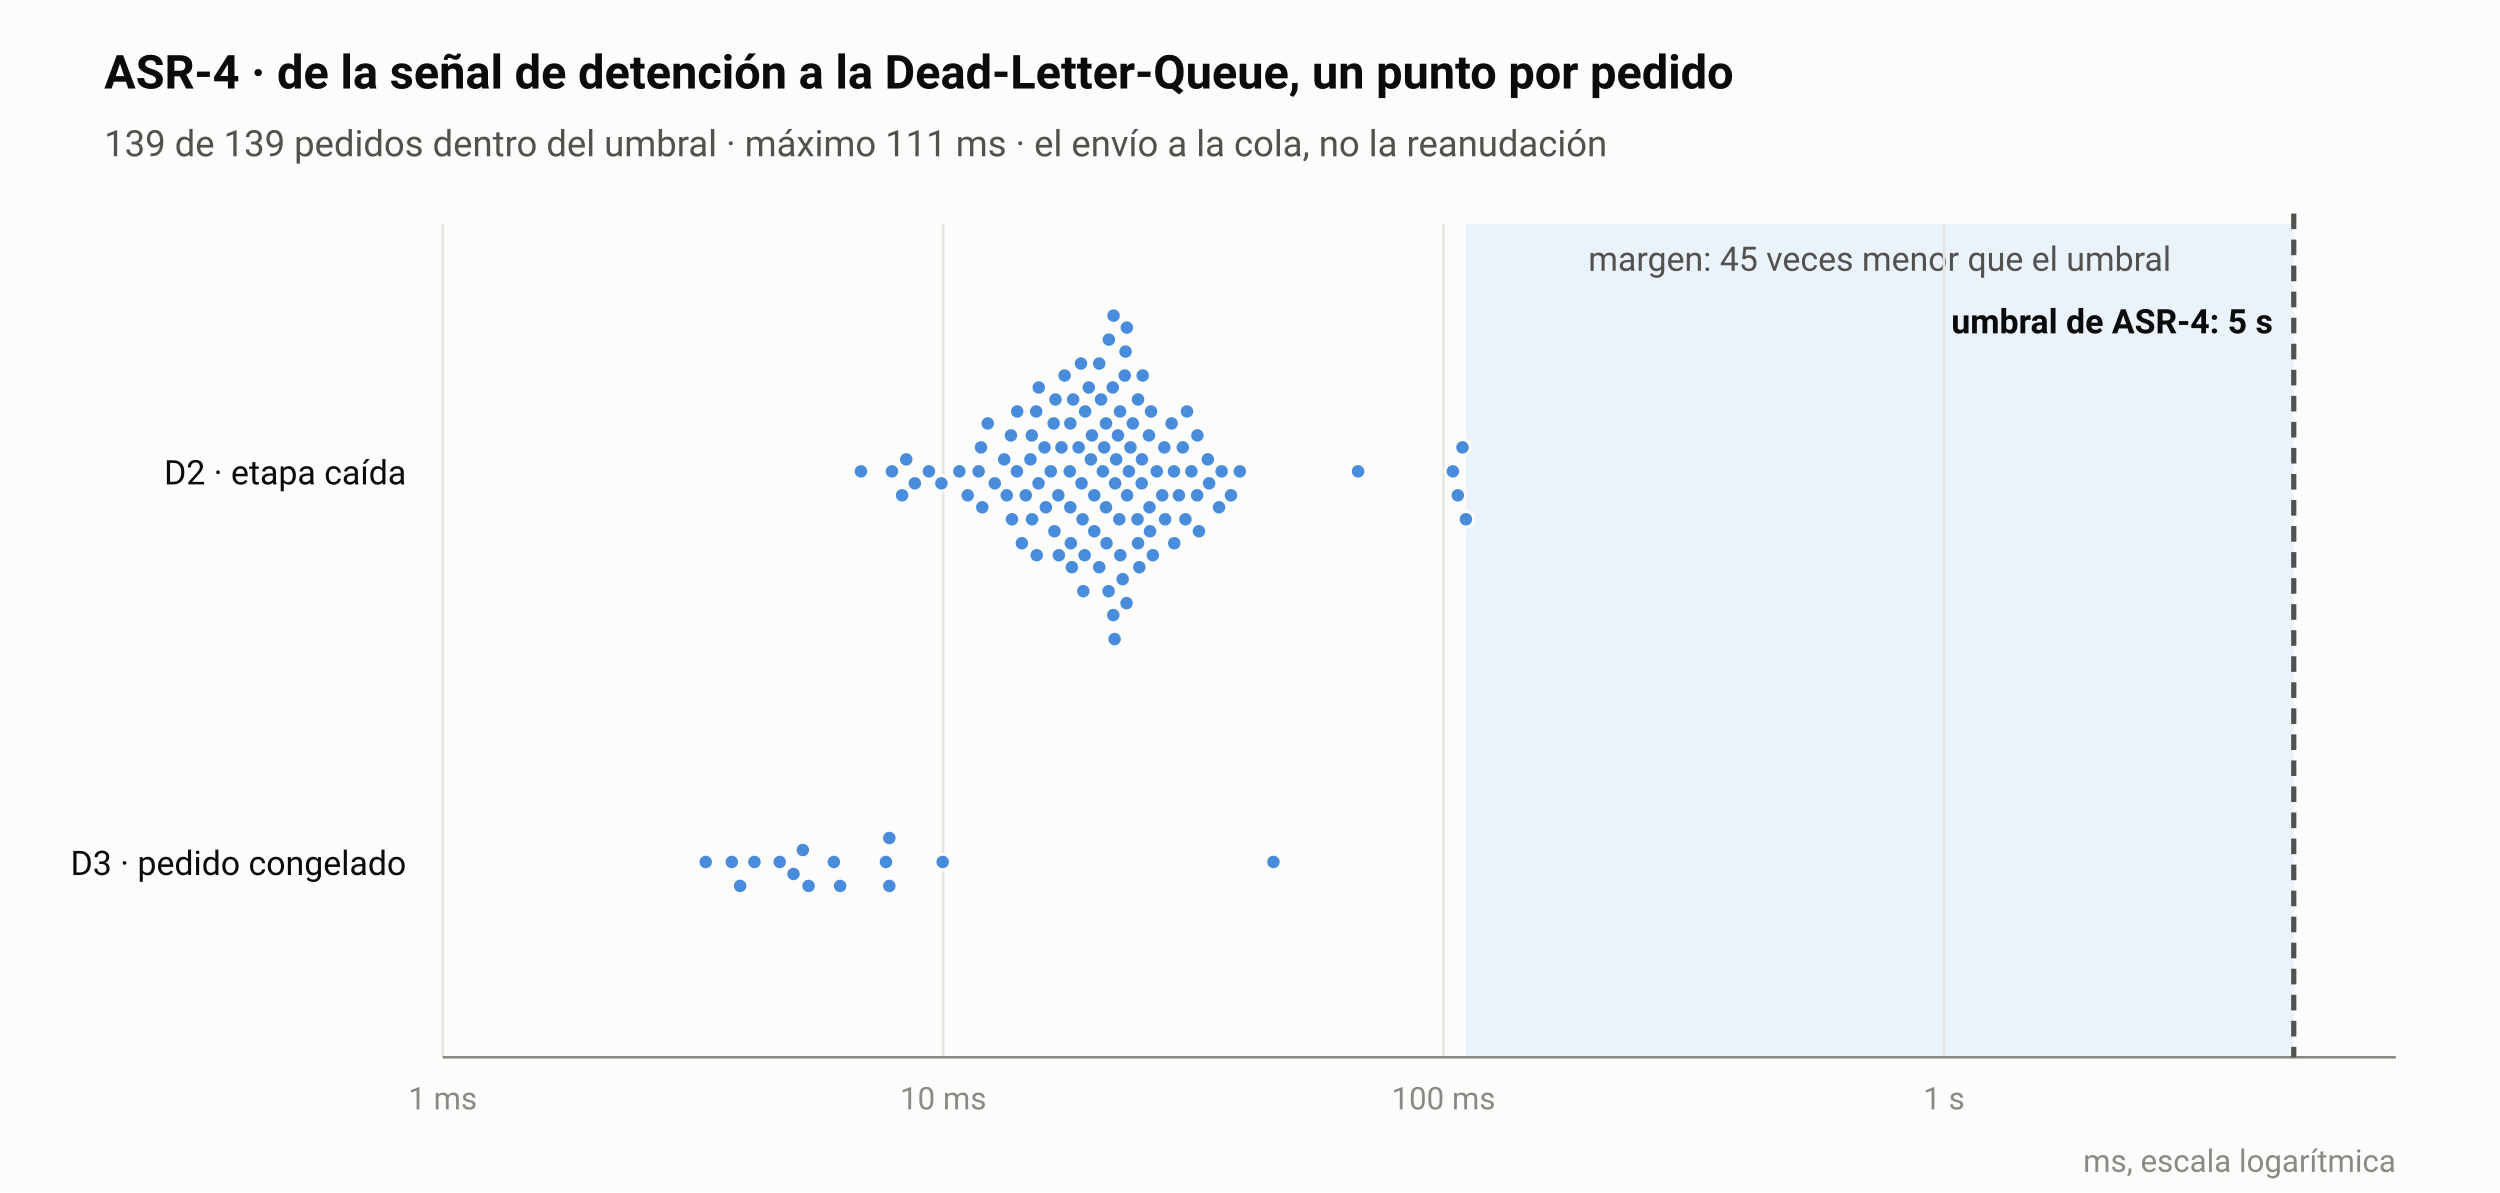
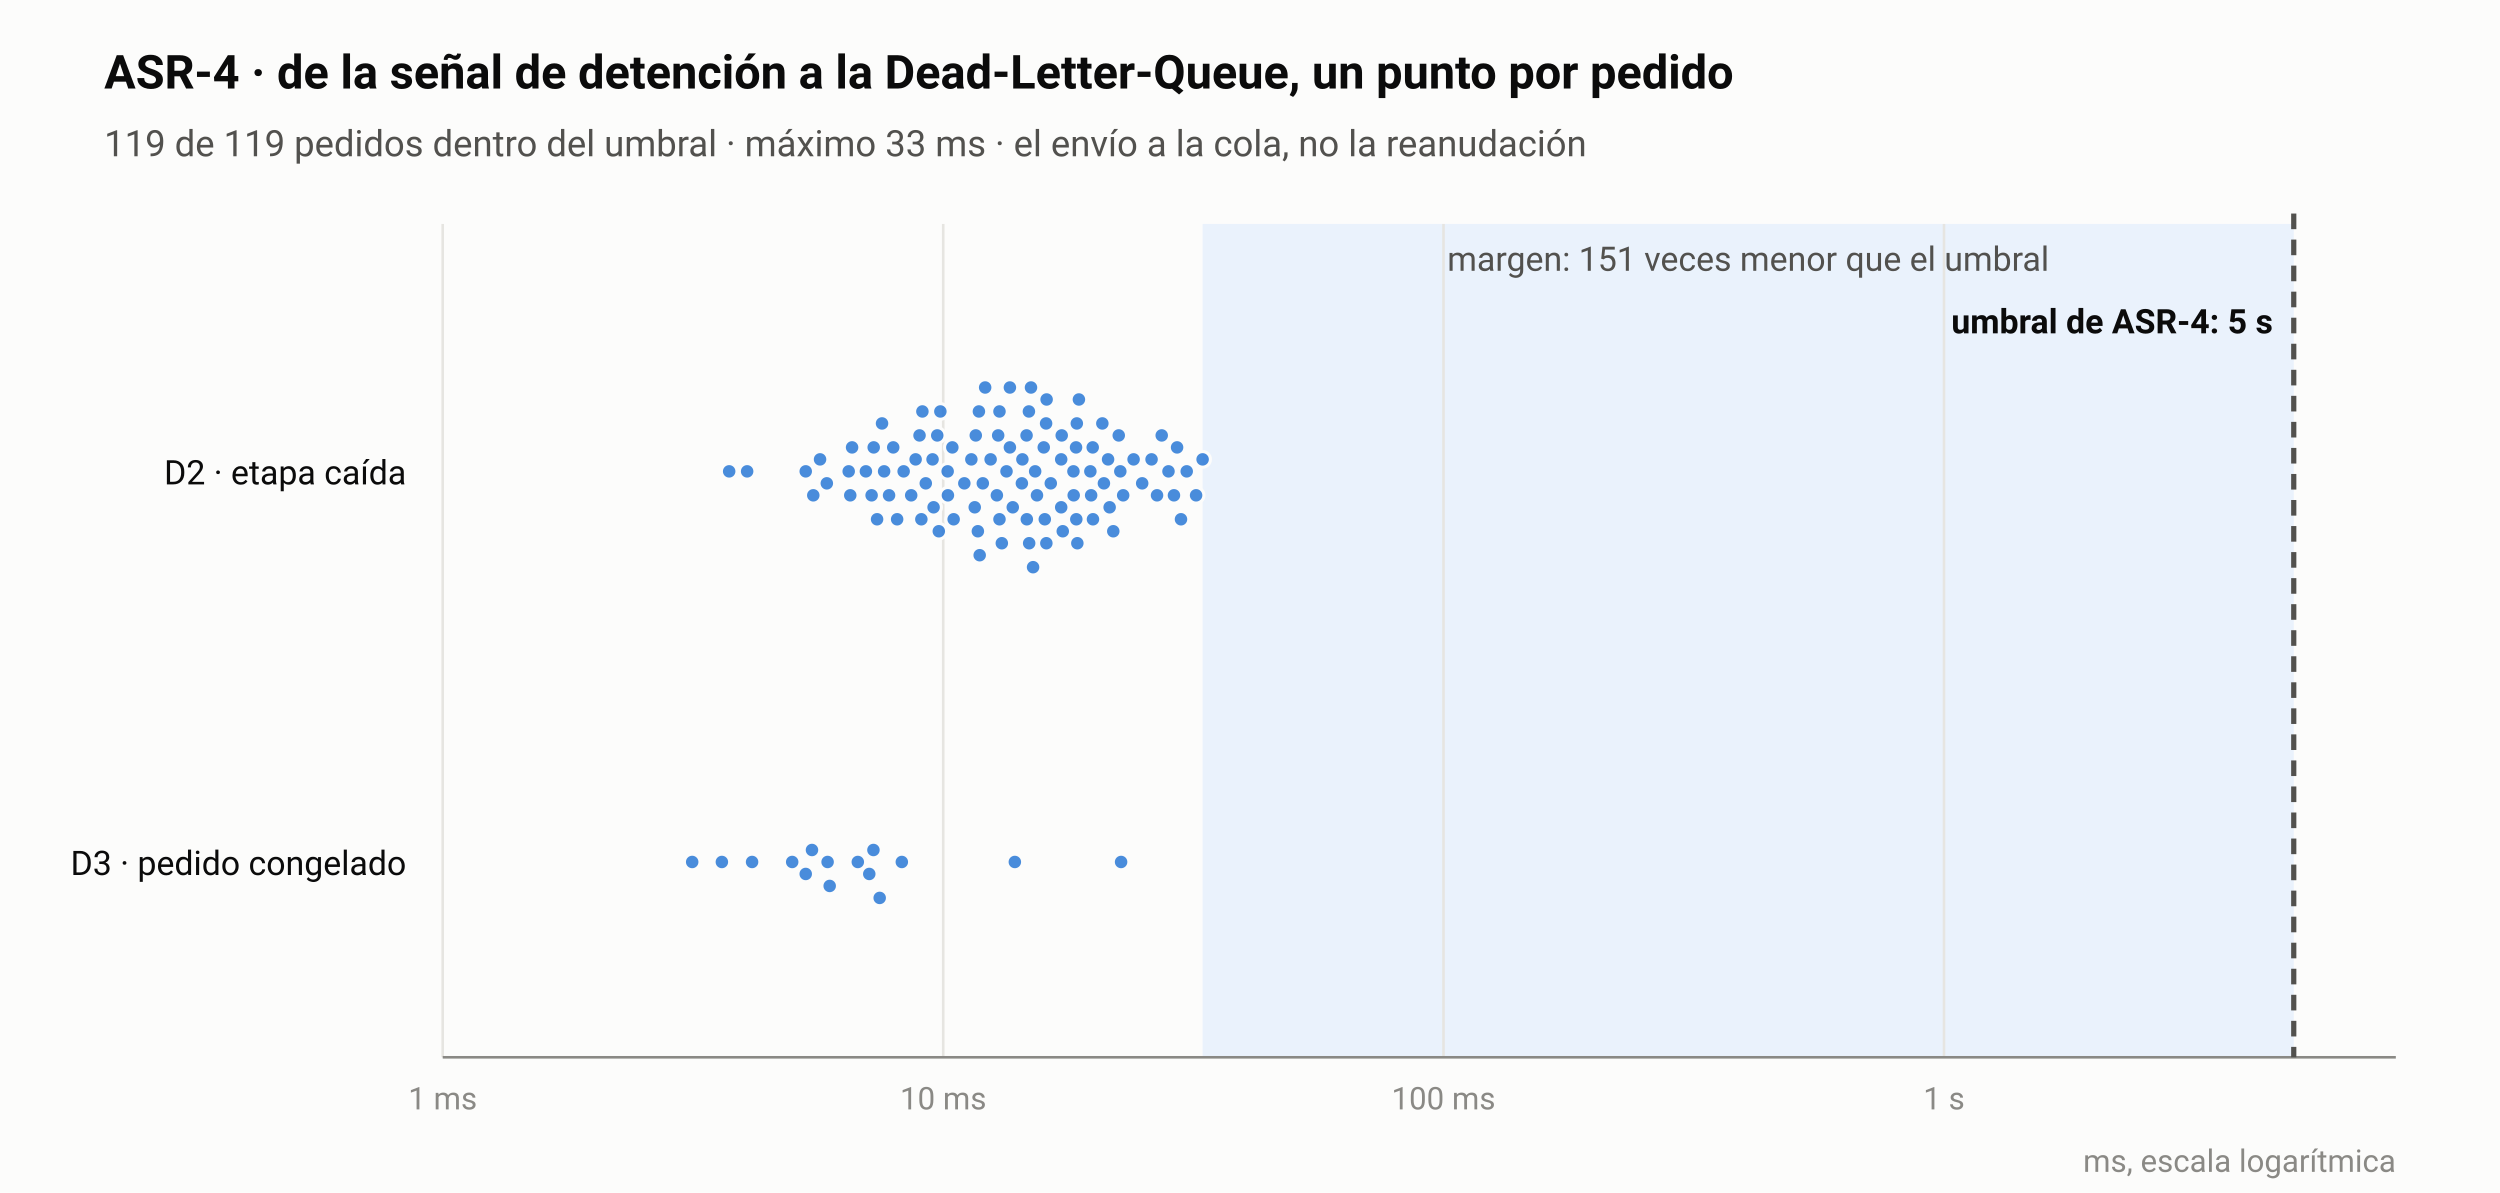
<svg xmlns="http://www.w3.org/2000/svg" viewBox="0 0 960 458" width="960" height="458" font-family="-apple-system, BlinkMacSystemFont, 'Segoe UI', Roboto, sans-serif">
  <rect width="960" height="458" fill="#fcfcfb" />
  <text x="40" y="34" font-size="18" font-weight="600" fill="#0b0b0b">ASR-4 · de la señal de detención a la Dead-Letter-Queue, un punto por pedido</text>
-   <text x="40" y="60" font-size="14" fill="#52514e">139 de 139 pedidos dentro del umbral · máximo 111 ms · el envío a la cola, no la reanudación</text>
-   <rect x="562.9" y="86" width="317.9" height="320" fill="#eaf2fc" />
-   <text x="721.8" y="104" font-size="13" fill="#52514e" text-anchor="middle">margen: 45 veces menor que el umbral</text>
+   <text x="40" y="60" font-size="14" fill="#52514e">119 de 119 pedidos dentro del umbral · máximo 33 ms · el envío a la cola, no la reanudación</text>
+   <rect x="461.8" y="86" width="419.0" height="320" fill="#eaf2fc" />
+   <text x="671.3" y="104" font-size="13" fill="#52514e" text-anchor="middle">margen: 151 veces menor que el umbral</text>
  <line x1="170.0" x2="170.0" y1="86" y2="406" stroke="#e6e5e1" />
  <text x="170.0" y="426" font-size="12" fill="#8a8985" text-anchor="middle">1 ms</text>
  <line x1="362.2" x2="362.2" y1="86" y2="406" stroke="#e6e5e1" />
  <text x="362.2" y="426" font-size="12" fill="#8a8985" text-anchor="middle">10 ms</text>
  <line x1="554.3" x2="554.3" y1="86" y2="406" stroke="#e6e5e1" />
  <text x="554.3" y="426" font-size="12" fill="#8a8985" text-anchor="middle">100 ms</text>
  <line x1="746.5" x2="746.5" y1="86" y2="406" stroke="#e6e5e1" />
  <text x="746.5" y="426" font-size="12" fill="#8a8985" text-anchor="middle">1 s</text>
  <line x1="170" x2="920" y1="406" y2="406" stroke="#8a8985" />
  <text x="920" y="450" font-size="12" fill="#8a8985" text-anchor="end">ms, escala logarítmica</text>
  <line x1="880.8" x2="880.8" y1="82" y2="406" stroke="#52514e" stroke-width="2" stroke-dasharray="6 4" />
  <text x="872.8" y="128" font-size="13" font-weight="600" fill="#0b0b0b" text-anchor="end">umbral de ASR-4: 5 s</text>
  <text x="156" y="186.0" font-size="13" fill="#0b0b0b" text-anchor="end">D2 · etapa caída</text>
-   <circle cx="330.6" cy="181.0" r="3" fill="#2a78d6" fill-opacity="0.85" stroke="#fcfcfb" stroke-width="1.2" />
-   <circle cx="342.5" cy="181.0" r="3" fill="#2a78d6" fill-opacity="0.85" stroke="#fcfcfb" stroke-width="1.2" />
-   <circle cx="346.4" cy="190.2" r="3" fill="#2a78d6" fill-opacity="0.85" stroke="#fcfcfb" stroke-width="1.2" />
-   <circle cx="348.0" cy="176.4" r="3" fill="#2a78d6" fill-opacity="0.85" stroke="#fcfcfb" stroke-width="1.2" />
-   <circle cx="351.3" cy="185.6" r="3" fill="#2a78d6" fill-opacity="0.85" stroke="#fcfcfb" stroke-width="1.2" />
-   <circle cx="356.7" cy="181.0" r="3" fill="#2a78d6" fill-opacity="0.85" stroke="#fcfcfb" stroke-width="1.2" />
-   <circle cx="361.5" cy="185.6" r="3" fill="#2a78d6" fill-opacity="0.85" stroke="#fcfcfb" stroke-width="1.2" />
-   <circle cx="368.4" cy="181.0" r="3" fill="#2a78d6" fill-opacity="0.85" stroke="#fcfcfb" stroke-width="1.2" />
-   <circle cx="371.6" cy="190.2" r="3" fill="#2a78d6" fill-opacity="0.85" stroke="#fcfcfb" stroke-width="1.2" />
-   <circle cx="375.8" cy="181.0" r="3" fill="#2a78d6" fill-opacity="0.85" stroke="#fcfcfb" stroke-width="1.2" />
-   <circle cx="376.7" cy="171.8" r="3" fill="#2a78d6" fill-opacity="0.85" stroke="#fcfcfb" stroke-width="1.2" />
-   <circle cx="377.2" cy="194.8" r="3" fill="#2a78d6" fill-opacity="0.85" stroke="#fcfcfb" stroke-width="1.2" />
-   <circle cx="379.3" cy="162.6" r="3" fill="#2a78d6" fill-opacity="0.85" stroke="#fcfcfb" stroke-width="1.2" />
-   <circle cx="382.0" cy="185.6" r="3" fill="#2a78d6" fill-opacity="0.85" stroke="#fcfcfb" stroke-width="1.2" />
-   <circle cx="385.6" cy="176.4" r="3" fill="#2a78d6" fill-opacity="0.85" stroke="#fcfcfb" stroke-width="1.2" />
-   <circle cx="386.6" cy="190.2" r="3" fill="#2a78d6" fill-opacity="0.85" stroke="#fcfcfb" stroke-width="1.2" />
-   <circle cx="388.2" cy="167.2" r="3" fill="#2a78d6" fill-opacity="0.85" stroke="#fcfcfb" stroke-width="1.2" />
-   <circle cx="388.6" cy="199.4" r="3" fill="#2a78d6" fill-opacity="0.85" stroke="#fcfcfb" stroke-width="1.2" />
-   <circle cx="390.5" cy="181.0" r="3" fill="#2a78d6" fill-opacity="0.85" stroke="#fcfcfb" stroke-width="1.2" />
-   <circle cx="390.6" cy="158.0" r="3" fill="#2a78d6" fill-opacity="0.85" stroke="#fcfcfb" stroke-width="1.2" />
-   <circle cx="392.4" cy="208.6" r="3" fill="#2a78d6" fill-opacity="0.85" stroke="#fcfcfb" stroke-width="1.2" />
-   <circle cx="393.9" cy="190.2" r="3" fill="#2a78d6" fill-opacity="0.85" stroke="#fcfcfb" stroke-width="1.2" />
-   <circle cx="395.7" cy="176.4" r="3" fill="#2a78d6" fill-opacity="0.85" stroke="#fcfcfb" stroke-width="1.2" />
-   <circle cx="396.2" cy="167.2" r="3" fill="#2a78d6" fill-opacity="0.85" stroke="#fcfcfb" stroke-width="1.2" />
-   <circle cx="396.3" cy="199.4" r="3" fill="#2a78d6" fill-opacity="0.85" stroke="#fcfcfb" stroke-width="1.2" />
-   <circle cx="397.9" cy="158.0" r="3" fill="#2a78d6" fill-opacity="0.85" stroke="#fcfcfb" stroke-width="1.2" />
-   <circle cx="398.1" cy="213.2" r="3" fill="#2a78d6" fill-opacity="0.85" stroke="#fcfcfb" stroke-width="1.2" />
-   <circle cx="398.8" cy="185.6" r="3" fill="#2a78d6" fill-opacity="0.85" stroke="#fcfcfb" stroke-width="1.2" />
-   <circle cx="398.9" cy="148.8" r="3" fill="#2a78d6" fill-opacity="0.85" stroke="#fcfcfb" stroke-width="1.2" />
-   <circle cx="401.1" cy="171.8" r="3" fill="#2a78d6" fill-opacity="0.85" stroke="#fcfcfb" stroke-width="1.2" />
-   <circle cx="401.6" cy="194.8" r="3" fill="#2a78d6" fill-opacity="0.85" stroke="#fcfcfb" stroke-width="1.2" />
-   <circle cx="403.5" cy="181.0" r="3" fill="#2a78d6" fill-opacity="0.85" stroke="#fcfcfb" stroke-width="1.2" />
-   <circle cx="404.6" cy="162.6" r="3" fill="#2a78d6" fill-opacity="0.85" stroke="#fcfcfb" stroke-width="1.2" />
-   <circle cx="404.9" cy="204.0" r="3" fill="#2a78d6" fill-opacity="0.85" stroke="#fcfcfb" stroke-width="1.2" />
-   <circle cx="405.3" cy="153.4" r="3" fill="#2a78d6" fill-opacity="0.85" stroke="#fcfcfb" stroke-width="1.2" />
-   <circle cx="406.4" cy="190.2" r="3" fill="#2a78d6" fill-opacity="0.85" stroke="#fcfcfb" stroke-width="1.2" />
-   <circle cx="406.6" cy="213.2" r="3" fill="#2a78d6" fill-opacity="0.85" stroke="#fcfcfb" stroke-width="1.2" />
-   <circle cx="407.6" cy="171.8" r="3" fill="#2a78d6" fill-opacity="0.85" stroke="#fcfcfb" stroke-width="1.2" />
-   <circle cx="408.8" cy="144.2" r="3" fill="#2a78d6" fill-opacity="0.85" stroke="#fcfcfb" stroke-width="1.2" />
-   <circle cx="410.8" cy="181.0" r="3" fill="#2a78d6" fill-opacity="0.85" stroke="#fcfcfb" stroke-width="1.2" />
-   <circle cx="411.0" cy="194.8" r="3" fill="#2a78d6" fill-opacity="0.85" stroke="#fcfcfb" stroke-width="1.2" />
-   <circle cx="411.0" cy="162.6" r="3" fill="#2a78d6" fill-opacity="0.85" stroke="#fcfcfb" stroke-width="1.2" />
-   <circle cx="411.2" cy="208.6" r="3" fill="#2a78d6" fill-opacity="0.85" stroke="#fcfcfb" stroke-width="1.2" />
-   <circle cx="411.6" cy="217.8" r="3" fill="#2a78d6" fill-opacity="0.85" stroke="#fcfcfb" stroke-width="1.2" />
-   <circle cx="412.1" cy="153.4" r="3" fill="#2a78d6" fill-opacity="0.85" stroke="#fcfcfb" stroke-width="1.2" />
-   <circle cx="414.2" cy="171.8" r="3" fill="#2a78d6" fill-opacity="0.85" stroke="#fcfcfb" stroke-width="1.2" />
-   <circle cx="415.1" cy="139.6" r="3" fill="#2a78d6" fill-opacity="0.85" stroke="#fcfcfb" stroke-width="1.2" />
-   <circle cx="415.3" cy="185.6" r="3" fill="#2a78d6" fill-opacity="0.85" stroke="#fcfcfb" stroke-width="1.2" />
-   <circle cx="415.7" cy="199.4" r="3" fill="#2a78d6" fill-opacity="0.85" stroke="#fcfcfb" stroke-width="1.2" />
-   <circle cx="416.0" cy="227.0" r="3" fill="#2a78d6" fill-opacity="0.85" stroke="#fcfcfb" stroke-width="1.2" />
-   <circle cx="416.5" cy="213.2" r="3" fill="#2a78d6" fill-opacity="0.85" stroke="#fcfcfb" stroke-width="1.2" />
-   <circle cx="416.7" cy="158.0" r="3" fill="#2a78d6" fill-opacity="0.85" stroke="#fcfcfb" stroke-width="1.2" />
-   <circle cx="418.1" cy="148.8" r="3" fill="#2a78d6" fill-opacity="0.85" stroke="#fcfcfb" stroke-width="1.2" />
-   <circle cx="418.9" cy="176.4" r="3" fill="#2a78d6" fill-opacity="0.85" stroke="#fcfcfb" stroke-width="1.2" />
-   <circle cx="419.3" cy="167.2" r="3" fill="#2a78d6" fill-opacity="0.85" stroke="#fcfcfb" stroke-width="1.2" />
-   <circle cx="420.2" cy="190.2" r="3" fill="#2a78d6" fill-opacity="0.85" stroke="#fcfcfb" stroke-width="1.2" />
-   <circle cx="420.2" cy="204.0" r="3" fill="#2a78d6" fill-opacity="0.85" stroke="#fcfcfb" stroke-width="1.2" />
-   <circle cx="422.1" cy="217.8" r="3" fill="#2a78d6" fill-opacity="0.85" stroke="#fcfcfb" stroke-width="1.2" />
-   <circle cx="422.1" cy="139.6" r="3" fill="#2a78d6" fill-opacity="0.85" stroke="#fcfcfb" stroke-width="1.2" />
-   <circle cx="422.8" cy="153.4" r="3" fill="#2a78d6" fill-opacity="0.85" stroke="#fcfcfb" stroke-width="1.2" />
-   <circle cx="423.5" cy="181.0" r="3" fill="#2a78d6" fill-opacity="0.85" stroke="#fcfcfb" stroke-width="1.2" />
-   <circle cx="424.0" cy="171.8" r="3" fill="#2a78d6" fill-opacity="0.85" stroke="#fcfcfb" stroke-width="1.2" />
-   <circle cx="424.7" cy="194.8" r="3" fill="#2a78d6" fill-opacity="0.85" stroke="#fcfcfb" stroke-width="1.2" />
-   <circle cx="424.7" cy="162.6" r="3" fill="#2a78d6" fill-opacity="0.85" stroke="#fcfcfb" stroke-width="1.2" />
-   <circle cx="424.9" cy="208.6" r="3" fill="#2a78d6" fill-opacity="0.85" stroke="#fcfcfb" stroke-width="1.2" />
-   <circle cx="425.7" cy="227.0" r="3" fill="#2a78d6" fill-opacity="0.85" stroke="#fcfcfb" stroke-width="1.2" />
-   <circle cx="425.8" cy="130.4" r="3" fill="#2a78d6" fill-opacity="0.85" stroke="#fcfcfb" stroke-width="1.2" />
-   <circle cx="427.3" cy="148.8" r="3" fill="#2a78d6" fill-opacity="0.85" stroke="#fcfcfb" stroke-width="1.2" />
-   <circle cx="427.5" cy="236.2" r="3" fill="#2a78d6" fill-opacity="0.85" stroke="#fcfcfb" stroke-width="1.2" />
-   <circle cx="427.6" cy="121.2" r="3" fill="#2a78d6" fill-opacity="0.85" stroke="#fcfcfb" stroke-width="1.2" />
-   <circle cx="428.0" cy="245.4" r="3" fill="#2a78d6" fill-opacity="0.85" stroke="#fcfcfb" stroke-width="1.2" />
-   <circle cx="428.2" cy="185.6" r="3" fill="#2a78d6" fill-opacity="0.85" stroke="#fcfcfb" stroke-width="1.2" />
-   <circle cx="428.6" cy="176.4" r="3" fill="#2a78d6" fill-opacity="0.85" stroke="#fcfcfb" stroke-width="1.2" />
-   <circle cx="429.3" cy="167.2" r="3" fill="#2a78d6" fill-opacity="0.85" stroke="#fcfcfb" stroke-width="1.2" />
-   <circle cx="429.8" cy="199.4" r="3" fill="#2a78d6" fill-opacity="0.85" stroke="#fcfcfb" stroke-width="1.2" />
-   <circle cx="430.1" cy="158.0" r="3" fill="#2a78d6" fill-opacity="0.85" stroke="#fcfcfb" stroke-width="1.2" />
-   <circle cx="430.2" cy="213.2" r="3" fill="#2a78d6" fill-opacity="0.85" stroke="#fcfcfb" stroke-width="1.2" />
-   <circle cx="431.1" cy="222.4" r="3" fill="#2a78d6" fill-opacity="0.85" stroke="#fcfcfb" stroke-width="1.2" />
-   <circle cx="431.9" cy="144.2" r="3" fill="#2a78d6" fill-opacity="0.85" stroke="#fcfcfb" stroke-width="1.2" />
-   <circle cx="432.2" cy="135.0" r="3" fill="#2a78d6" fill-opacity="0.85" stroke="#fcfcfb" stroke-width="1.2" />
-   <circle cx="432.6" cy="231.6" r="3" fill="#2a78d6" fill-opacity="0.85" stroke="#fcfcfb" stroke-width="1.2" />
-   <circle cx="432.7" cy="125.8" r="3" fill="#2a78d6" fill-opacity="0.85" stroke="#fcfcfb" stroke-width="1.2" />
-   <circle cx="432.8" cy="190.2" r="3" fill="#2a78d6" fill-opacity="0.85" stroke="#fcfcfb" stroke-width="1.2" />
-   <circle cx="433.5" cy="181.0" r="3" fill="#2a78d6" fill-opacity="0.85" stroke="#fcfcfb" stroke-width="1.2" />
-   <circle cx="434.1" cy="171.8" r="3" fill="#2a78d6" fill-opacity="0.85" stroke="#fcfcfb" stroke-width="1.2" />
-   <circle cx="435.0" cy="162.6" r="3" fill="#2a78d6" fill-opacity="0.85" stroke="#fcfcfb" stroke-width="1.2" />
-   <circle cx="436.8" cy="199.4" r="3" fill="#2a78d6" fill-opacity="0.85" stroke="#fcfcfb" stroke-width="1.2" />
-   <circle cx="437.0" cy="208.6" r="3" fill="#2a78d6" fill-opacity="0.85" stroke="#fcfcfb" stroke-width="1.2" />
-   <circle cx="437.0" cy="153.4" r="3" fill="#2a78d6" fill-opacity="0.85" stroke="#fcfcfb" stroke-width="1.2" />
-   <circle cx="437.5" cy="217.8" r="3" fill="#2a78d6" fill-opacity="0.85" stroke="#fcfcfb" stroke-width="1.2" />
-   <circle cx="438.4" cy="185.6" r="3" fill="#2a78d6" fill-opacity="0.85" stroke="#fcfcfb" stroke-width="1.2" />
-   <circle cx="438.5" cy="176.4" r="3" fill="#2a78d6" fill-opacity="0.85" stroke="#fcfcfb" stroke-width="1.2" />
-   <circle cx="438.8" cy="144.2" r="3" fill="#2a78d6" fill-opacity="0.85" stroke="#fcfcfb" stroke-width="1.2" />
-   <circle cx="441.2" cy="167.2" r="3" fill="#2a78d6" fill-opacity="0.85" stroke="#fcfcfb" stroke-width="1.2" />
-   <circle cx="441.4" cy="194.8" r="3" fill="#2a78d6" fill-opacity="0.85" stroke="#fcfcfb" stroke-width="1.2" />
-   <circle cx="441.6" cy="204.0" r="3" fill="#2a78d6" fill-opacity="0.85" stroke="#fcfcfb" stroke-width="1.2" />
-   <circle cx="442.0" cy="158.0" r="3" fill="#2a78d6" fill-opacity="0.85" stroke="#fcfcfb" stroke-width="1.2" />
-   <circle cx="442.7" cy="213.2" r="3" fill="#2a78d6" fill-opacity="0.85" stroke="#fcfcfb" stroke-width="1.2" />
-   <circle cx="444.2" cy="181.0" r="3" fill="#2a78d6" fill-opacity="0.85" stroke="#fcfcfb" stroke-width="1.2" />
-   <circle cx="446.3" cy="190.2" r="3" fill="#2a78d6" fill-opacity="0.85" stroke="#fcfcfb" stroke-width="1.2" />
-   <circle cx="447.1" cy="171.8" r="3" fill="#2a78d6" fill-opacity="0.85" stroke="#fcfcfb" stroke-width="1.2" />
-   <circle cx="447.4" cy="199.4" r="3" fill="#2a78d6" fill-opacity="0.85" stroke="#fcfcfb" stroke-width="1.2" />
-   <circle cx="449.9" cy="162.6" r="3" fill="#2a78d6" fill-opacity="0.85" stroke="#fcfcfb" stroke-width="1.2" />
-   <circle cx="450.8" cy="181.0" r="3" fill="#2a78d6" fill-opacity="0.85" stroke="#fcfcfb" stroke-width="1.2" />
-   <circle cx="450.9" cy="208.6" r="3" fill="#2a78d6" fill-opacity="0.85" stroke="#fcfcfb" stroke-width="1.2" />
-   <circle cx="452.7" cy="190.2" r="3" fill="#2a78d6" fill-opacity="0.85" stroke="#fcfcfb" stroke-width="1.2" />
-   <circle cx="454.2" cy="171.8" r="3" fill="#2a78d6" fill-opacity="0.85" stroke="#fcfcfb" stroke-width="1.2" />
-   <circle cx="455.2" cy="199.4" r="3" fill="#2a78d6" fill-opacity="0.85" stroke="#fcfcfb" stroke-width="1.2" />
-   <circle cx="455.8" cy="158.0" r="3" fill="#2a78d6" fill-opacity="0.85" stroke="#fcfcfb" stroke-width="1.2" />
-   <circle cx="457.5" cy="181.0" r="3" fill="#2a78d6" fill-opacity="0.85" stroke="#fcfcfb" stroke-width="1.2" />
-   <circle cx="459.7" cy="190.2" r="3" fill="#2a78d6" fill-opacity="0.85" stroke="#fcfcfb" stroke-width="1.2" />
-   <circle cx="459.8" cy="167.2" r="3" fill="#2a78d6" fill-opacity="0.85" stroke="#fcfcfb" stroke-width="1.2" />
-   <circle cx="460.4" cy="204.0" r="3" fill="#2a78d6" fill-opacity="0.85" stroke="#fcfcfb" stroke-width="1.2" />
-   <circle cx="463.8" cy="176.4" r="3" fill="#2a78d6" fill-opacity="0.85" stroke="#fcfcfb" stroke-width="1.2" />
-   <circle cx="464.3" cy="185.6" r="3" fill="#2a78d6" fill-opacity="0.85" stroke="#fcfcfb" stroke-width="1.2" />
-   <circle cx="468.1" cy="194.8" r="3" fill="#2a78d6" fill-opacity="0.85" stroke="#fcfcfb" stroke-width="1.2" />
-   <circle cx="469.1" cy="181.0" r="3" fill="#2a78d6" fill-opacity="0.85" stroke="#fcfcfb" stroke-width="1.2" />
-   <circle cx="472.7" cy="190.2" r="3" fill="#2a78d6" fill-opacity="0.85" stroke="#fcfcfb" stroke-width="1.2" />
-   <circle cx="476.1" cy="181.0" r="3" fill="#2a78d6" fill-opacity="0.85" stroke="#fcfcfb" stroke-width="1.2" />
-   <circle cx="521.5" cy="181.0" r="3" fill="#2a78d6" fill-opacity="0.85" stroke="#fcfcfb" stroke-width="1.2" />
-   <circle cx="557.9" cy="181.0" r="3" fill="#2a78d6" fill-opacity="0.85" stroke="#fcfcfb" stroke-width="1.2" />
-   <circle cx="559.8" cy="190.2" r="3" fill="#2a78d6" fill-opacity="0.85" stroke="#fcfcfb" stroke-width="1.2" />
-   <circle cx="561.6" cy="171.8" r="3" fill="#2a78d6" fill-opacity="0.85" stroke="#fcfcfb" stroke-width="1.2" />
-   <circle cx="562.9" cy="199.4" r="3" fill="#2a78d6" fill-opacity="0.85" stroke="#fcfcfb" stroke-width="1.2" />
+   <circle cx="280.0" cy="181.0" r="3" fill="#2a78d6" fill-opacity="0.85" stroke="#fcfcfb" stroke-width="1.2" />
+   <circle cx="286.9" cy="181.0" r="3" fill="#2a78d6" fill-opacity="0.85" stroke="#fcfcfb" stroke-width="1.2" />
+   <circle cx="309.4" cy="181.0" r="3" fill="#2a78d6" fill-opacity="0.85" stroke="#fcfcfb" stroke-width="1.2" />
+   <circle cx="312.3" cy="190.2" r="3" fill="#2a78d6" fill-opacity="0.85" stroke="#fcfcfb" stroke-width="1.2" />
+   <circle cx="314.9" cy="176.4" r="3" fill="#2a78d6" fill-opacity="0.85" stroke="#fcfcfb" stroke-width="1.2" />
+   <circle cx="317.5" cy="185.6" r="3" fill="#2a78d6" fill-opacity="0.85" stroke="#fcfcfb" stroke-width="1.2" />
+   <circle cx="325.9" cy="181.0" r="3" fill="#2a78d6" fill-opacity="0.85" stroke="#fcfcfb" stroke-width="1.2" />
+   <circle cx="326.5" cy="190.2" r="3" fill="#2a78d6" fill-opacity="0.85" stroke="#fcfcfb" stroke-width="1.2" />
+   <circle cx="327.2" cy="171.8" r="3" fill="#2a78d6" fill-opacity="0.85" stroke="#fcfcfb" stroke-width="1.2" />
+   <circle cx="332.5" cy="181.0" r="3" fill="#2a78d6" fill-opacity="0.85" stroke="#fcfcfb" stroke-width="1.2" />
+   <circle cx="334.7" cy="190.2" r="3" fill="#2a78d6" fill-opacity="0.85" stroke="#fcfcfb" stroke-width="1.2" />
+   <circle cx="335.5" cy="171.8" r="3" fill="#2a78d6" fill-opacity="0.85" stroke="#fcfcfb" stroke-width="1.2" />
+   <circle cx="336.8" cy="199.4" r="3" fill="#2a78d6" fill-opacity="0.85" stroke="#fcfcfb" stroke-width="1.2" />
+   <circle cx="338.7" cy="162.6" r="3" fill="#2a78d6" fill-opacity="0.85" stroke="#fcfcfb" stroke-width="1.2" />
+   <circle cx="339.5" cy="181.0" r="3" fill="#2a78d6" fill-opacity="0.85" stroke="#fcfcfb" stroke-width="1.2" />
+   <circle cx="341.4" cy="190.2" r="3" fill="#2a78d6" fill-opacity="0.85" stroke="#fcfcfb" stroke-width="1.2" />
+   <circle cx="343.0" cy="171.8" r="3" fill="#2a78d6" fill-opacity="0.85" stroke="#fcfcfb" stroke-width="1.2" />
+   <circle cx="344.5" cy="199.4" r="3" fill="#2a78d6" fill-opacity="0.85" stroke="#fcfcfb" stroke-width="1.2" />
+   <circle cx="347.0" cy="181.0" r="3" fill="#2a78d6" fill-opacity="0.85" stroke="#fcfcfb" stroke-width="1.2" />
+   <circle cx="349.9" cy="190.2" r="3" fill="#2a78d6" fill-opacity="0.85" stroke="#fcfcfb" stroke-width="1.2" />
+   <circle cx="351.6" cy="176.4" r="3" fill="#2a78d6" fill-opacity="0.85" stroke="#fcfcfb" stroke-width="1.2" />
+   <circle cx="353.1" cy="167.2" r="3" fill="#2a78d6" fill-opacity="0.85" stroke="#fcfcfb" stroke-width="1.2" />
+   <circle cx="353.8" cy="199.4" r="3" fill="#2a78d6" fill-opacity="0.85" stroke="#fcfcfb" stroke-width="1.2" />
+   <circle cx="354.2" cy="158.0" r="3" fill="#2a78d6" fill-opacity="0.85" stroke="#fcfcfb" stroke-width="1.2" />
+   <circle cx="355.5" cy="185.6" r="3" fill="#2a78d6" fill-opacity="0.85" stroke="#fcfcfb" stroke-width="1.2" />
+   <circle cx="358.1" cy="176.4" r="3" fill="#2a78d6" fill-opacity="0.85" stroke="#fcfcfb" stroke-width="1.2" />
+   <circle cx="358.5" cy="194.8" r="3" fill="#2a78d6" fill-opacity="0.85" stroke="#fcfcfb" stroke-width="1.2" />
+   <circle cx="359.9" cy="167.2" r="3" fill="#2a78d6" fill-opacity="0.85" stroke="#fcfcfb" stroke-width="1.2" />
+   <circle cx="360.5" cy="204.0" r="3" fill="#2a78d6" fill-opacity="0.85" stroke="#fcfcfb" stroke-width="1.2" />
+   <circle cx="361.1" cy="158.0" r="3" fill="#2a78d6" fill-opacity="0.85" stroke="#fcfcfb" stroke-width="1.2" />
+   <circle cx="363.9" cy="181.0" r="3" fill="#2a78d6" fill-opacity="0.85" stroke="#fcfcfb" stroke-width="1.2" />
+   <circle cx="364.0" cy="190.2" r="3" fill="#2a78d6" fill-opacity="0.85" stroke="#fcfcfb" stroke-width="1.2" />
+   <circle cx="365.7" cy="171.8" r="3" fill="#2a78d6" fill-opacity="0.85" stroke="#fcfcfb" stroke-width="1.2" />
+   <circle cx="366.2" cy="199.4" r="3" fill="#2a78d6" fill-opacity="0.85" stroke="#fcfcfb" stroke-width="1.2" />
+   <circle cx="370.3" cy="185.6" r="3" fill="#2a78d6" fill-opacity="0.85" stroke="#fcfcfb" stroke-width="1.2" />
+   <circle cx="373.0" cy="176.4" r="3" fill="#2a78d6" fill-opacity="0.85" stroke="#fcfcfb" stroke-width="1.2" />
+   <circle cx="374.3" cy="194.8" r="3" fill="#2a78d6" fill-opacity="0.85" stroke="#fcfcfb" stroke-width="1.2" />
+   <circle cx="374.7" cy="167.2" r="3" fill="#2a78d6" fill-opacity="0.85" stroke="#fcfcfb" stroke-width="1.2" />
+   <circle cx="375.5" cy="204.0" r="3" fill="#2a78d6" fill-opacity="0.85" stroke="#fcfcfb" stroke-width="1.2" />
+   <circle cx="375.9" cy="158.0" r="3" fill="#2a78d6" fill-opacity="0.85" stroke="#fcfcfb" stroke-width="1.2" />
+   <circle cx="376.2" cy="213.2" r="3" fill="#2a78d6" fill-opacity="0.85" stroke="#fcfcfb" stroke-width="1.2" />
+   <circle cx="377.4" cy="185.6" r="3" fill="#2a78d6" fill-opacity="0.85" stroke="#fcfcfb" stroke-width="1.2" />
+   <circle cx="378.3" cy="148.8" r="3" fill="#2a78d6" fill-opacity="0.85" stroke="#fcfcfb" stroke-width="1.2" />
+   <circle cx="380.4" cy="176.4" r="3" fill="#2a78d6" fill-opacity="0.85" stroke="#fcfcfb" stroke-width="1.2" />
+   <circle cx="382.8" cy="190.2" r="3" fill="#2a78d6" fill-opacity="0.85" stroke="#fcfcfb" stroke-width="1.2" />
+   <circle cx="383.3" cy="167.2" r="3" fill="#2a78d6" fill-opacity="0.85" stroke="#fcfcfb" stroke-width="1.2" />
+   <circle cx="383.8" cy="199.4" r="3" fill="#2a78d6" fill-opacity="0.85" stroke="#fcfcfb" stroke-width="1.2" />
+   <circle cx="383.8" cy="158.0" r="3" fill="#2a78d6" fill-opacity="0.85" stroke="#fcfcfb" stroke-width="1.2" />
+   <circle cx="384.7" cy="208.6" r="3" fill="#2a78d6" fill-opacity="0.85" stroke="#fcfcfb" stroke-width="1.2" />
+   <circle cx="386.5" cy="181.0" r="3" fill="#2a78d6" fill-opacity="0.85" stroke="#fcfcfb" stroke-width="1.2" />
+   <circle cx="387.8" cy="148.8" r="3" fill="#2a78d6" fill-opacity="0.85" stroke="#fcfcfb" stroke-width="1.2" />
+   <circle cx="387.8" cy="171.8" r="3" fill="#2a78d6" fill-opacity="0.85" stroke="#fcfcfb" stroke-width="1.2" />
+   <circle cx="388.9" cy="194.8" r="3" fill="#2a78d6" fill-opacity="0.85" stroke="#fcfcfb" stroke-width="1.2" />
+   <circle cx="392.4" cy="185.6" r="3" fill="#2a78d6" fill-opacity="0.85" stroke="#fcfcfb" stroke-width="1.2" />
+   <circle cx="392.6" cy="176.4" r="3" fill="#2a78d6" fill-opacity="0.85" stroke="#fcfcfb" stroke-width="1.2" />
+   <circle cx="394.2" cy="167.2" r="3" fill="#2a78d6" fill-opacity="0.85" stroke="#fcfcfb" stroke-width="1.2" />
+   <circle cx="394.3" cy="199.4" r="3" fill="#2a78d6" fill-opacity="0.85" stroke="#fcfcfb" stroke-width="1.2" />
+   <circle cx="395.1" cy="158.0" r="3" fill="#2a78d6" fill-opacity="0.85" stroke="#fcfcfb" stroke-width="1.2" />
+   <circle cx="395.2" cy="208.6" r="3" fill="#2a78d6" fill-opacity="0.85" stroke="#fcfcfb" stroke-width="1.2" />
+   <circle cx="395.9" cy="148.8" r="3" fill="#2a78d6" fill-opacity="0.85" stroke="#fcfcfb" stroke-width="1.2" />
+   <circle cx="396.7" cy="217.8" r="3" fill="#2a78d6" fill-opacity="0.85" stroke="#fcfcfb" stroke-width="1.2" />
+   <circle cx="397.5" cy="181.0" r="3" fill="#2a78d6" fill-opacity="0.85" stroke="#fcfcfb" stroke-width="1.2" />
+   <circle cx="398.2" cy="190.2" r="3" fill="#2a78d6" fill-opacity="0.85" stroke="#fcfcfb" stroke-width="1.2" />
+   <circle cx="400.8" cy="171.8" r="3" fill="#2a78d6" fill-opacity="0.85" stroke="#fcfcfb" stroke-width="1.2" />
+   <circle cx="401.2" cy="199.4" r="3" fill="#2a78d6" fill-opacity="0.85" stroke="#fcfcfb" stroke-width="1.2" />
+   <circle cx="401.7" cy="162.6" r="3" fill="#2a78d6" fill-opacity="0.85" stroke="#fcfcfb" stroke-width="1.2" />
+   <circle cx="401.8" cy="208.6" r="3" fill="#2a78d6" fill-opacity="0.85" stroke="#fcfcfb" stroke-width="1.2" />
+   <circle cx="401.9" cy="153.4" r="3" fill="#2a78d6" fill-opacity="0.85" stroke="#fcfcfb" stroke-width="1.2" />
+   <circle cx="403.5" cy="185.6" r="3" fill="#2a78d6" fill-opacity="0.85" stroke="#fcfcfb" stroke-width="1.2" />
+   <circle cx="407.5" cy="176.4" r="3" fill="#2a78d6" fill-opacity="0.85" stroke="#fcfcfb" stroke-width="1.2" />
+   <circle cx="407.5" cy="194.8" r="3" fill="#2a78d6" fill-opacity="0.85" stroke="#fcfcfb" stroke-width="1.2" />
+   <circle cx="407.7" cy="167.2" r="3" fill="#2a78d6" fill-opacity="0.85" stroke="#fcfcfb" stroke-width="1.2" />
+   <circle cx="408.1" cy="204.0" r="3" fill="#2a78d6" fill-opacity="0.85" stroke="#fcfcfb" stroke-width="1.2" />
+   <circle cx="412.2" cy="181.0" r="3" fill="#2a78d6" fill-opacity="0.85" stroke="#fcfcfb" stroke-width="1.2" />
+   <circle cx="412.3" cy="190.2" r="3" fill="#2a78d6" fill-opacity="0.85" stroke="#fcfcfb" stroke-width="1.2" />
+   <circle cx="413.2" cy="171.8" r="3" fill="#2a78d6" fill-opacity="0.85" stroke="#fcfcfb" stroke-width="1.2" />
+   <circle cx="413.3" cy="199.4" r="3" fill="#2a78d6" fill-opacity="0.85" stroke="#fcfcfb" stroke-width="1.2" />
+   <circle cx="413.5" cy="162.6" r="3" fill="#2a78d6" fill-opacity="0.85" stroke="#fcfcfb" stroke-width="1.2" />
+   <circle cx="413.7" cy="208.6" r="3" fill="#2a78d6" fill-opacity="0.85" stroke="#fcfcfb" stroke-width="1.2" />
+   <circle cx="414.3" cy="153.4" r="3" fill="#2a78d6" fill-opacity="0.85" stroke="#fcfcfb" stroke-width="1.2" />
+   <circle cx="418.7" cy="181.0" r="3" fill="#2a78d6" fill-opacity="0.85" stroke="#fcfcfb" stroke-width="1.2" />
+   <circle cx="419.0" cy="190.2" r="3" fill="#2a78d6" fill-opacity="0.85" stroke="#fcfcfb" stroke-width="1.2" />
+   <circle cx="419.6" cy="171.8" r="3" fill="#2a78d6" fill-opacity="0.85" stroke="#fcfcfb" stroke-width="1.2" />
+   <circle cx="419.7" cy="199.4" r="3" fill="#2a78d6" fill-opacity="0.85" stroke="#fcfcfb" stroke-width="1.2" />
+   <circle cx="423.3" cy="162.6" r="3" fill="#2a78d6" fill-opacity="0.85" stroke="#fcfcfb" stroke-width="1.2" />
+   <circle cx="423.9" cy="185.6" r="3" fill="#2a78d6" fill-opacity="0.85" stroke="#fcfcfb" stroke-width="1.2" />
+   <circle cx="425.5" cy="176.4" r="3" fill="#2a78d6" fill-opacity="0.85" stroke="#fcfcfb" stroke-width="1.2" />
+   <circle cx="426.1" cy="194.8" r="3" fill="#2a78d6" fill-opacity="0.85" stroke="#fcfcfb" stroke-width="1.2" />
+   <circle cx="427.5" cy="204.0" r="3" fill="#2a78d6" fill-opacity="0.85" stroke="#fcfcfb" stroke-width="1.2" />
+   <circle cx="429.6" cy="167.2" r="3" fill="#2a78d6" fill-opacity="0.85" stroke="#fcfcfb" stroke-width="1.2" />
+   <circle cx="430.2" cy="181.0" r="3" fill="#2a78d6" fill-opacity="0.85" stroke="#fcfcfb" stroke-width="1.2" />
+   <circle cx="431.3" cy="190.2" r="3" fill="#2a78d6" fill-opacity="0.85" stroke="#fcfcfb" stroke-width="1.2" />
+   <circle cx="435.3" cy="176.4" r="3" fill="#2a78d6" fill-opacity="0.85" stroke="#fcfcfb" stroke-width="1.2" />
+   <circle cx="438.6" cy="185.6" r="3" fill="#2a78d6" fill-opacity="0.85" stroke="#fcfcfb" stroke-width="1.2" />
+   <circle cx="442.2" cy="176.4" r="3" fill="#2a78d6" fill-opacity="0.85" stroke="#fcfcfb" stroke-width="1.2" />
+   <circle cx="444.3" cy="190.2" r="3" fill="#2a78d6" fill-opacity="0.85" stroke="#fcfcfb" stroke-width="1.2" />
+   <circle cx="446.1" cy="167.2" r="3" fill="#2a78d6" fill-opacity="0.85" stroke="#fcfcfb" stroke-width="1.2" />
+   <circle cx="448.7" cy="181.0" r="3" fill="#2a78d6" fill-opacity="0.85" stroke="#fcfcfb" stroke-width="1.2" />
+   <circle cx="450.8" cy="190.2" r="3" fill="#2a78d6" fill-opacity="0.85" stroke="#fcfcfb" stroke-width="1.2" />
+   <circle cx="452.0" cy="171.8" r="3" fill="#2a78d6" fill-opacity="0.85" stroke="#fcfcfb" stroke-width="1.2" />
+   <circle cx="453.5" cy="199.4" r="3" fill="#2a78d6" fill-opacity="0.85" stroke="#fcfcfb" stroke-width="1.2" />
+   <circle cx="455.7" cy="181.0" r="3" fill="#2a78d6" fill-opacity="0.85" stroke="#fcfcfb" stroke-width="1.2" />
+   <circle cx="459.3" cy="190.2" r="3" fill="#2a78d6" fill-opacity="0.85" stroke="#fcfcfb" stroke-width="1.2" />
+   <circle cx="461.8" cy="176.4" r="3" fill="#2a78d6" fill-opacity="0.85" stroke="#fcfcfb" stroke-width="1.2" />
  <text x="156" y="336.0" font-size="13" fill="#0b0b0b" text-anchor="end">D3 · pedido congelado</text>
-   <circle cx="271.0" cy="331.0" r="3" fill="#2a78d6" fill-opacity="0.85" stroke="#fcfcfb" stroke-width="1.2" />
-   <circle cx="281.0" cy="331.0" r="3" fill="#2a78d6" fill-opacity="0.85" stroke="#fcfcfb" stroke-width="1.2" />
-   <circle cx="284.2" cy="340.2" r="3" fill="#2a78d6" fill-opacity="0.85" stroke="#fcfcfb" stroke-width="1.2" />
-   <circle cx="289.7" cy="331.0" r="3" fill="#2a78d6" fill-opacity="0.85" stroke="#fcfcfb" stroke-width="1.2" />
-   <circle cx="299.4" cy="331.0" r="3" fill="#2a78d6" fill-opacity="0.85" stroke="#fcfcfb" stroke-width="1.2" />
-   <circle cx="304.7" cy="335.6" r="3" fill="#2a78d6" fill-opacity="0.85" stroke="#fcfcfb" stroke-width="1.2" />
-   <circle cx="308.3" cy="326.4" r="3" fill="#2a78d6" fill-opacity="0.85" stroke="#fcfcfb" stroke-width="1.2" />
-   <circle cx="310.5" cy="340.2" r="3" fill="#2a78d6" fill-opacity="0.85" stroke="#fcfcfb" stroke-width="1.2" />
-   <circle cx="320.2" cy="331.0" r="3" fill="#2a78d6" fill-opacity="0.85" stroke="#fcfcfb" stroke-width="1.2" />
-   <circle cx="322.6" cy="340.2" r="3" fill="#2a78d6" fill-opacity="0.85" stroke="#fcfcfb" stroke-width="1.2" />
-   <circle cx="340.2" cy="331.0" r="3" fill="#2a78d6" fill-opacity="0.85" stroke="#fcfcfb" stroke-width="1.2" />
-   <circle cx="341.5" cy="340.2" r="3" fill="#2a78d6" fill-opacity="0.85" stroke="#fcfcfb" stroke-width="1.2" />
-   <circle cx="341.5" cy="321.8" r="3" fill="#2a78d6" fill-opacity="0.85" stroke="#fcfcfb" stroke-width="1.2" />
-   <circle cx="362.0" cy="331.0" r="3" fill="#2a78d6" fill-opacity="0.85" stroke="#fcfcfb" stroke-width="1.2" />
-   <circle cx="489.0" cy="331.0" r="3" fill="#2a78d6" fill-opacity="0.85" stroke="#fcfcfb" stroke-width="1.2" />
+   <circle cx="265.8" cy="331.0" r="3" fill="#2a78d6" fill-opacity="0.85" stroke="#fcfcfb" stroke-width="1.2" />
+   <circle cx="277.2" cy="331.0" r="3" fill="#2a78d6" fill-opacity="0.85" stroke="#fcfcfb" stroke-width="1.2" />
+   <circle cx="288.8" cy="331.0" r="3" fill="#2a78d6" fill-opacity="0.85" stroke="#fcfcfb" stroke-width="1.2" />
+   <circle cx="304.2" cy="331.0" r="3" fill="#2a78d6" fill-opacity="0.85" stroke="#fcfcfb" stroke-width="1.2" />
+   <circle cx="309.4" cy="335.6" r="3" fill="#2a78d6" fill-opacity="0.85" stroke="#fcfcfb" stroke-width="1.2" />
+   <circle cx="311.8" cy="326.4" r="3" fill="#2a78d6" fill-opacity="0.85" stroke="#fcfcfb" stroke-width="1.2" />
+   <circle cx="317.8" cy="331.0" r="3" fill="#2a78d6" fill-opacity="0.85" stroke="#fcfcfb" stroke-width="1.2" />
+   <circle cx="318.6" cy="340.2" r="3" fill="#2a78d6" fill-opacity="0.85" stroke="#fcfcfb" stroke-width="1.2" />
+   <circle cx="329.4" cy="331.0" r="3" fill="#2a78d6" fill-opacity="0.85" stroke="#fcfcfb" stroke-width="1.2" />
+   <circle cx="333.8" cy="335.6" r="3" fill="#2a78d6" fill-opacity="0.85" stroke="#fcfcfb" stroke-width="1.2" />
+   <circle cx="335.4" cy="326.4" r="3" fill="#2a78d6" fill-opacity="0.85" stroke="#fcfcfb" stroke-width="1.2" />
+   <circle cx="337.8" cy="344.8" r="3" fill="#2a78d6" fill-opacity="0.85" stroke="#fcfcfb" stroke-width="1.2" />
+   <circle cx="346.3" cy="331.0" r="3" fill="#2a78d6" fill-opacity="0.85" stroke="#fcfcfb" stroke-width="1.2" />
+   <circle cx="389.7" cy="331.0" r="3" fill="#2a78d6" fill-opacity="0.85" stroke="#fcfcfb" stroke-width="1.2" />
+   <circle cx="430.5" cy="331.0" r="3" fill="#2a78d6" fill-opacity="0.85" stroke="#fcfcfb" stroke-width="1.2" />
</svg>
